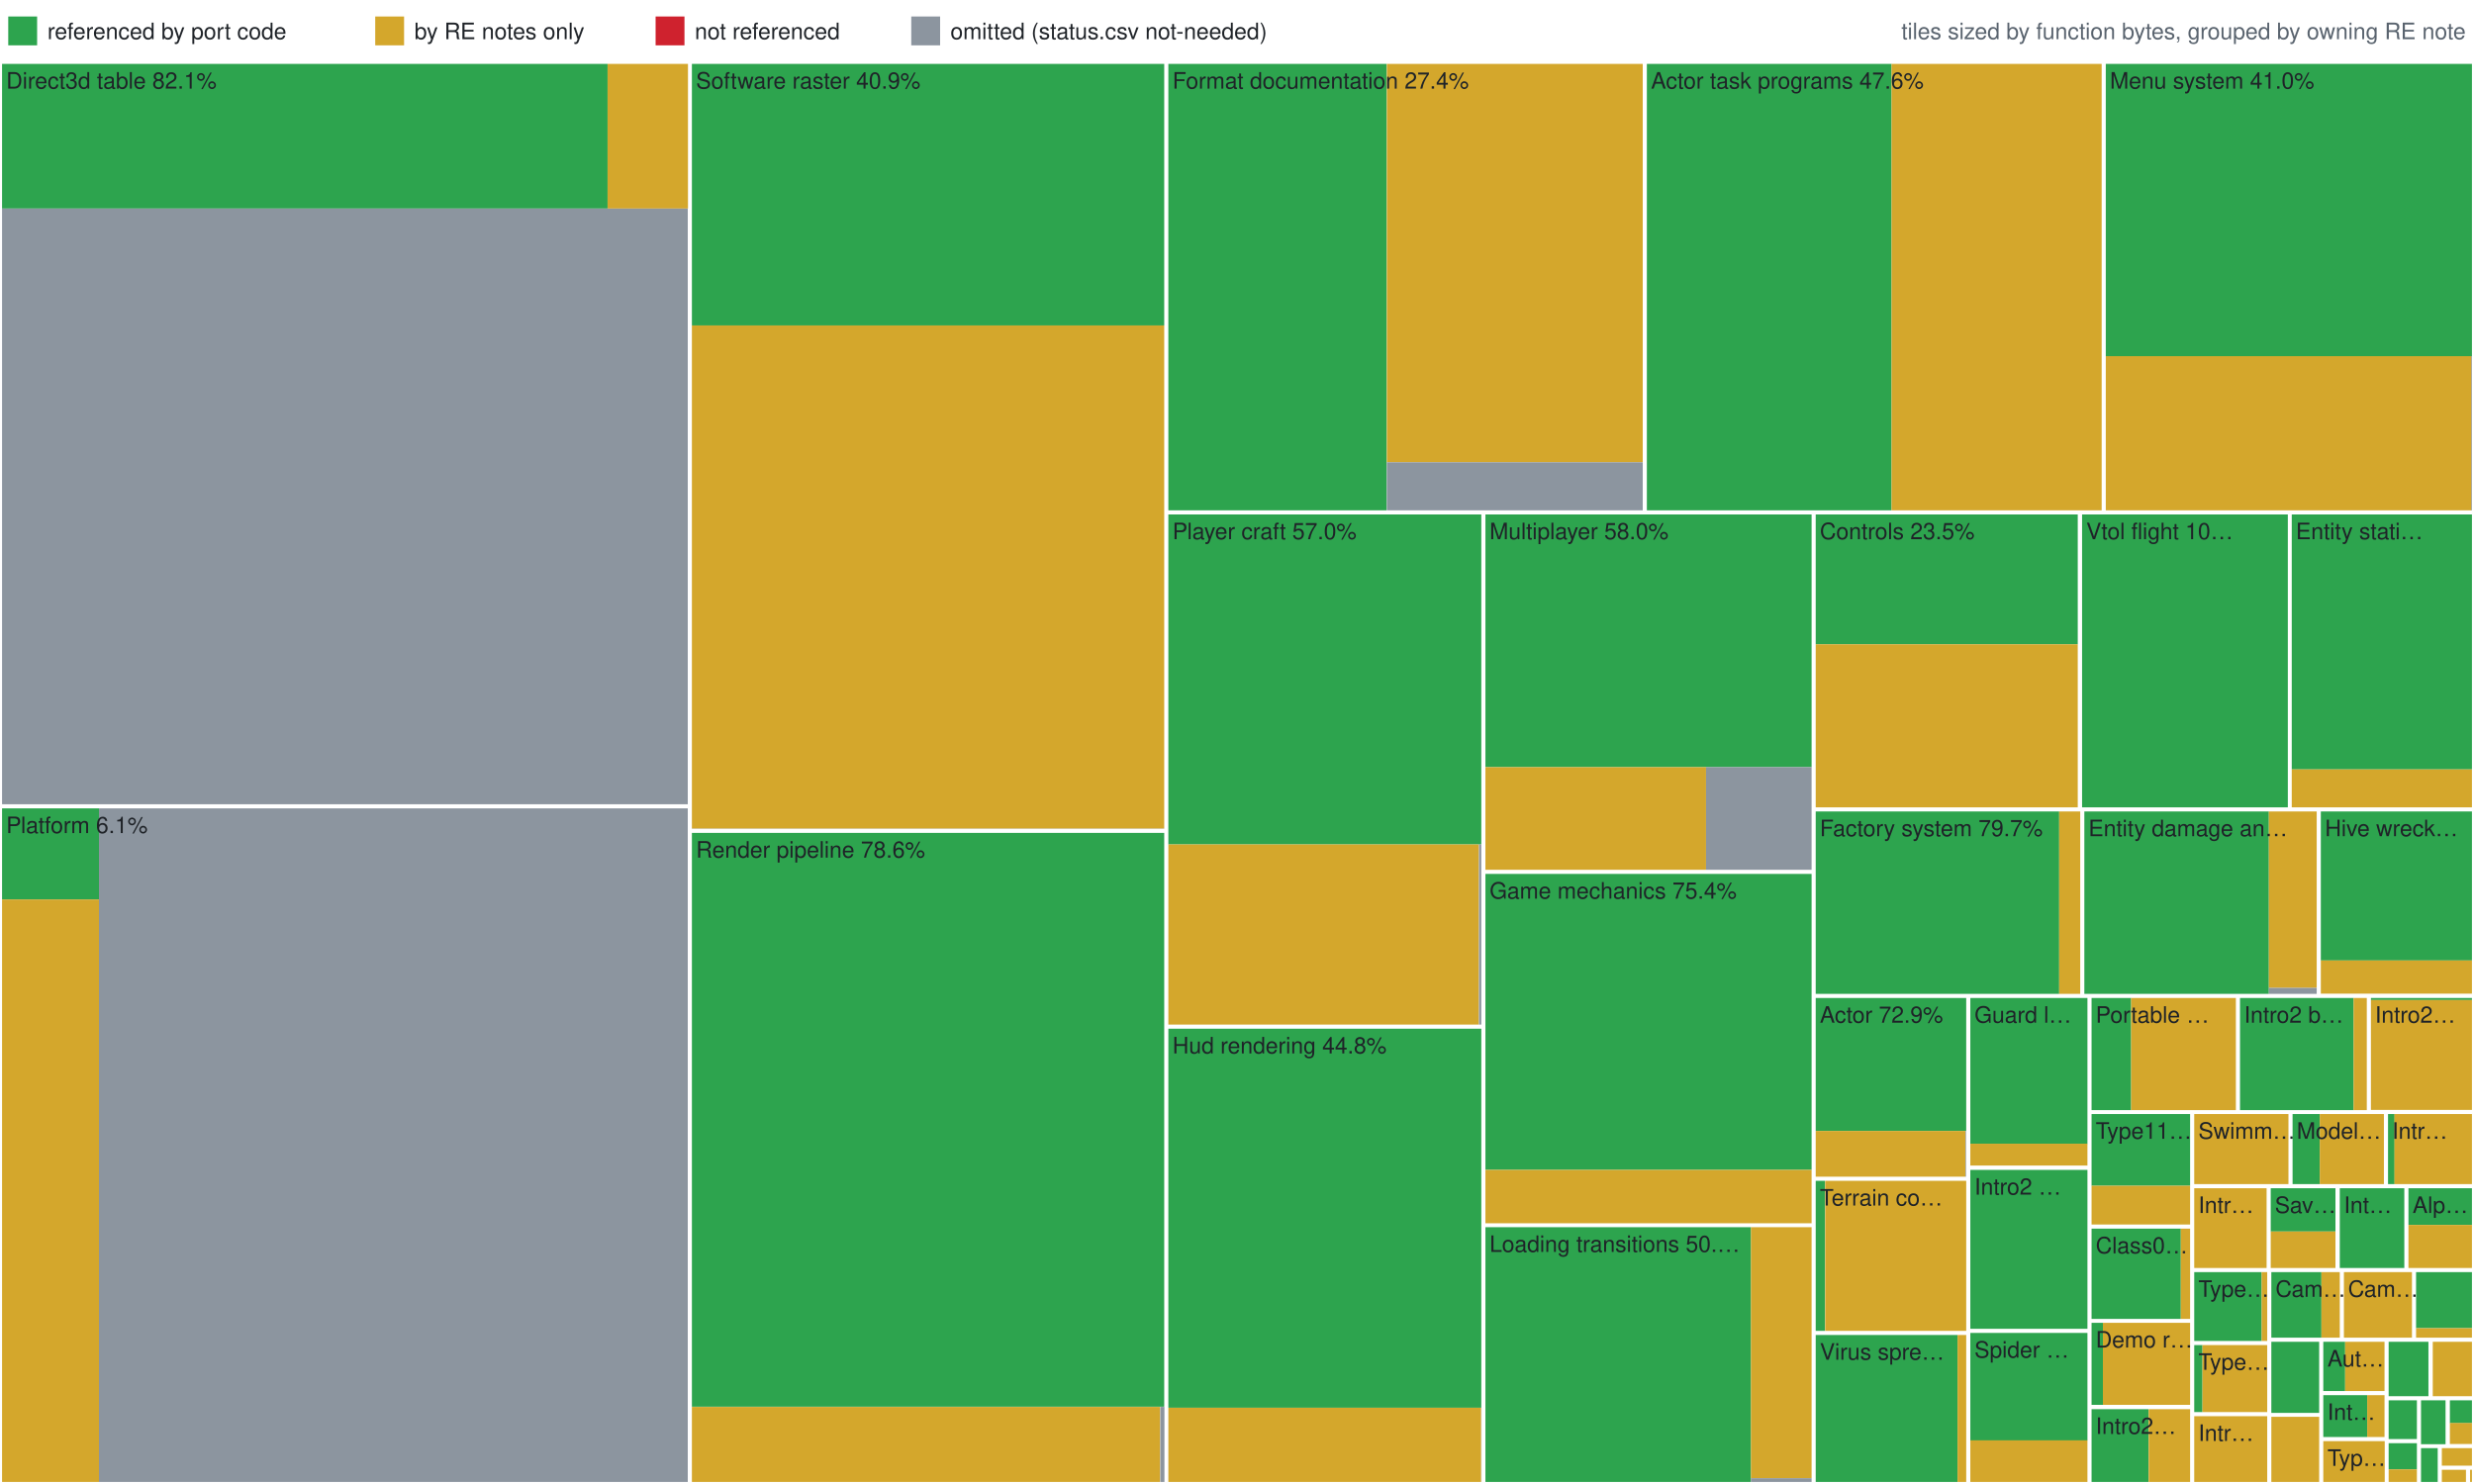
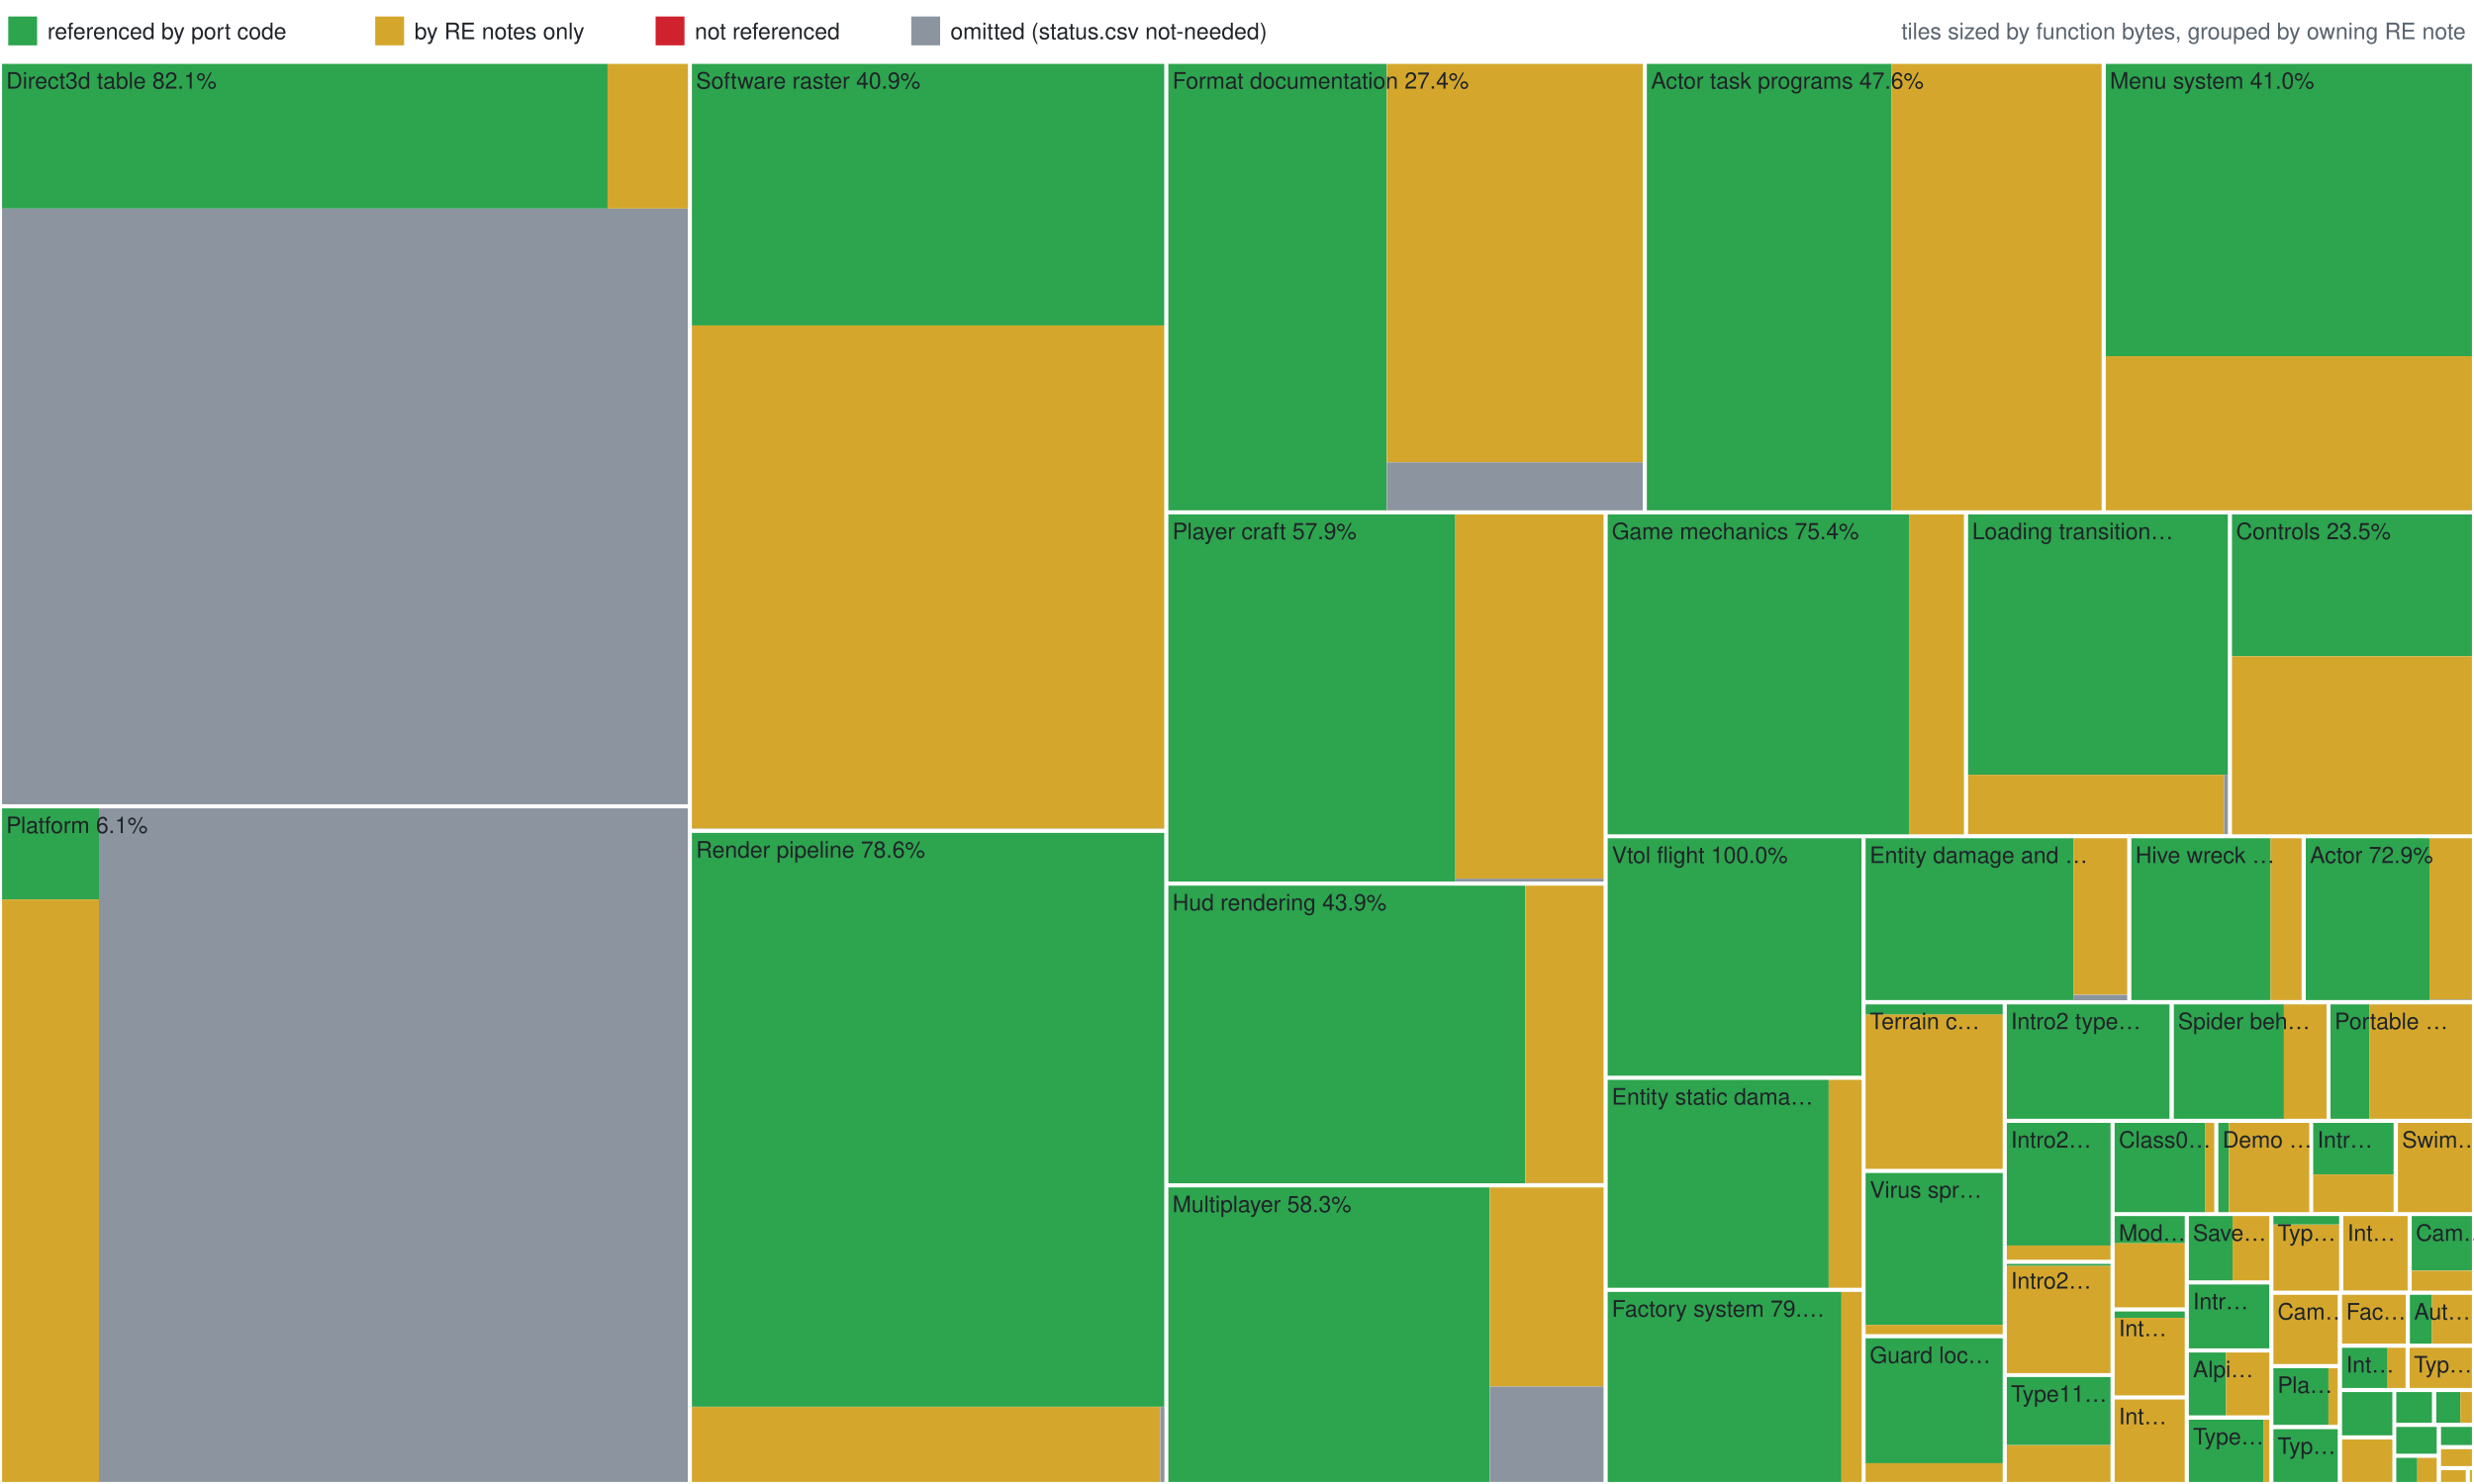
<svg xmlns="http://www.w3.org/2000/svg" width="1200" height="720" viewBox="0 0 1200 720" font-family="Segoe UI, Helvetica, Arial, sans-serif" font-size="11">
  <rect width="1200" height="720" fill="#ffffff" />
  <rect x="4" y="8" width="14" height="14" fill="#2da44e" />
  <text x="23" y="19" fill="#1f2328">referenced by port code</text>
  <rect x="182" y="8" width="14" height="14" fill="#d4a72c" />
  <text x="201" y="19" fill="#1f2328">by RE notes only</text>
  <rect x="318" y="8" width="14" height="14" fill="#cf222e" />
  <text x="337" y="19" fill="#1f2328">not referenced</text>
  <rect x="442" y="8" width="14" height="14" fill="#8c959f" />
  <text x="461" y="19" fill="#1f2328">omitted (status.csv not-needed)</text>
  <text x="1196" y="19" fill="#59636e" text-anchor="end">tiles sized by function bytes, grouped by owning RE note</text>
  <g>
    <rect x="1" y="31" width="293.7" height="70.2" fill="#2da44e" />
    <rect x="294.7" y="31" width="39" height="70.2" fill="#d4a72c" />
    <rect x="1" y="101.2" width="332.6" height="289" fill="#8c959f" />
    <text x="3" y="43" fill="#1f2328">Direct3d table 82.1%</text>
  </g>
  <g>
    <rect x="1" y="392.2" width="47" height="44.2" fill="#2da44e" />
    <rect x="1" y="436.4" width="47" height="282.6" fill="#d4a72c" />
    <rect x="48" y="392.2" width="285.6" height="326.8" fill="#8c959f" />
    <text x="3" y="404.2" fill="#1f2328">Platform 6.1%</text>
  </g>
  <g>
    <rect x="335.6" y="31" width="229.1" height="126.9" fill="#2da44e" />
    <rect x="335.6" y="157.9" width="229.1" height="244.1" fill="#d4a72c" />
    <rect x="335.6" y="402" width="229.1" height="0.1" fill="#8c959f" />
    <text x="337.6" y="43" fill="#1f2328">Software raster 40.9%</text>
  </g>
  <g>
    <rect x="335.6" y="404.1" width="229.1" height="278.4" fill="#2da44e" />
    <rect x="335.6" y="682.6" width="227.1" height="36.4" fill="#d4a72c" />
    <rect x="562.8" y="682.6" width="2" height="36.4" fill="#8c959f" />
    <text x="337.6" y="416.1" fill="#1f2328">Render pipeline 78.6%</text>
  </g>
  <g>
    <rect x="566.7" y="31" width="105.9" height="216.6" fill="#2da44e" />
    <rect x="672.7" y="31" width="124.1" height="193.3" fill="#d4a72c" />
    <rect x="672.7" y="224.3" width="124.1" height="23.3" fill="#8c959f" />
    <text x="568.7" y="43" fill="#1f2328">Format documentation 27.4%</text>
  </g>
  <g>
    <rect x="798.8" y="31" width="118.7" height="216.6" fill="#2da44e" />
    <rect x="917.5" y="31" width="101.9" height="216.6" fill="#d4a72c" />
    <rect x="917.5" y="247.6" width="101.9" height="0" fill="#8c959f" />
    <text x="800.8" y="43" fill="#1f2328">Actor task programs 47.6%</text>
  </g>
  <g>
    <rect x="1021.4" y="31" width="177.6" height="141.8" fill="#2da44e" />
    <rect x="1021.4" y="172.8" width="177.4" height="74.8" fill="#d4a72c" />
    <rect x="1198.7" y="172.8" width="0.3" height="74.8" fill="#8c959f" />
    <text x="1023.4" y="43" fill="#1f2328">Menu system 41.0%</text>
  </g>
  <g>
-     <rect x="566.7" y="249.6" width="151.8" height="160.1" fill="#2da44e" />
-     <rect x="566.7" y="409.7" width="150.6" height="87.4" fill="#d4a72c" />
-     <rect x="717.4" y="409.7" width="1.1" height="87.4" fill="#8c959f" />
-     <text x="568.7" y="261.6" fill="#1f2328">Player craft 57.0%</text>
-   </g>
-   <g>
-     <rect x="566.7" y="499.1" width="151.8" height="183.9" fill="#2da44e" />
-     <rect x="566.7" y="683" width="151.7" height="36" fill="#d4a72c" />
-     <rect x="718.5" y="683" width="0.1" height="36" fill="#8c959f" />
-     <text x="568.7" y="511.1" fill="#1f2328">Hud rendering 44.8%</text>
-   </g>
-   <g>
-     <rect x="720.5" y="249.6" width="158.2" height="122.6" fill="#2da44e" />
-     <rect x="720.5" y="372.2" width="107" height="49.8" fill="#d4a72c" />
-     <rect x="827.5" y="372.2" width="51.2" height="49.8" fill="#8c959f" />
-     <text x="722.5" y="261.6" fill="#1f2328">Multiplayer 58.0%</text>
-   </g>
-   <g>
-     <rect x="720.5" y="424" width="158.2" height="143.6" fill="#2da44e" />
-     <rect x="720.5" y="567.6" width="158.2" height="25.9" fill="#d4a72c" />
-     <text x="722.5" y="436" fill="#1f2328">Game mechanics 75.4%</text>
-   </g>
-   <g>
-     <rect x="720.5" y="595.4" width="128.8" height="123.6" fill="#2da44e" />
-     <rect x="849.3" y="595.4" width="29.4" height="121.8" fill="#d4a72c" />
-     <rect x="849.3" y="717.2" width="29.4" height="1.8" fill="#8c959f" />
-     <text x="722.5" y="607.4" fill="#1f2328">Loading transitions 50.…</text>
-   </g>
-   <g>
-     <rect x="880.7" y="249.6" width="127.1" height="63" fill="#2da44e" />
-     <rect x="880.7" y="312.6" width="127.1" height="79.1" fill="#d4a72c" />
-     <text x="882.7" y="261.6" fill="#1f2328">Controls 23.5%</text>
-   </g>
-   <g>
-     <rect x="1009.9" y="249.6" width="99.8" height="142.1" fill="#2da44e" />
-     <text x="1011.9" y="261.6" fill="#1f2328">Vtol flight 10…</text>
-   </g>
-   <g>
-     <rect x="1111.6" y="249.6" width="87.4" height="123.7" fill="#2da44e" />
-     <rect x="1111.6" y="373.3" width="87.4" height="18.4" fill="#d4a72c" />
-     <text x="1113.6" y="261.6" fill="#1f2328">Entity stati…</text>
-   </g>
-   <g>
-     <rect x="880.7" y="393.7" width="118.1" height="88.5" fill="#2da44e" />
-     <rect x="998.8" y="393.7" width="10.2" height="88.5" fill="#d4a72c" />
-     <text x="882.7" y="405.7" fill="#1f2328">Factory system 79.7%</text>
-   </g>
-   <g>
-     <rect x="1011" y="393.7" width="89.5" height="88.5" fill="#2da44e" />
-     <rect x="1100.5" y="393.7" width="23.2" height="85.6" fill="#d4a72c" />
-     <rect x="1100.5" y="479.3" width="23.2" height="2.9" fill="#8c959f" />
-     <text x="1013" y="405.7" fill="#1f2328">Entity damage an…</text>
-   </g>
-   <g>
-     <rect x="1125.7" y="393.7" width="73.3" height="72.3" fill="#2da44e" />
-     <rect x="1125.7" y="466" width="73.3" height="16.1" fill="#d4a72c" />
-     <text x="1127.7" y="405.7" fill="#1f2328">Hive wreck…</text>
-   </g>
-   <g>
-     <rect x="880.7" y="484.2" width="73" height="64.5" fill="#2da44e" />
-     <rect x="880.7" y="548.7" width="72.6" height="22.2" fill="#d4a72c" />
-     <rect x="953.4" y="548.7" width="0.3" height="22.2" fill="#8c959f" />
-     <text x="882.7" y="496.2" fill="#1f2328">Actor 72.9%</text>
-   </g>
-   <g>
-     <rect x="880.7" y="572.9" width="4.5" height="72.8" fill="#2da44e" />
-     <rect x="885.3" y="572.9" width="68.4" height="72.8" fill="#d4a72c" />
-     <text x="882.7" y="584.9" fill="#1f2328">Terrain co…</text>
-   </g>
-   <g>
-     <rect x="880.7" y="647.7" width="68.8" height="71.3" fill="#2da44e" />
-     <rect x="949.5" y="647.7" width="4.2" height="71.3" fill="#d4a72c" />
-     <text x="882.7" y="659.7" fill="#1f2328">Virus spre…</text>
-   </g>
-   <g>
-     <rect x="955.7" y="484.2" width="56.8" height="70.8" fill="#2da44e" />
-     <rect x="955.7" y="554.9" width="56.8" height="10.6" fill="#d4a72c" />
-     <text x="957.7" y="496.2" fill="#1f2328">Guard l…</text>
-   </g>
-   <g>
-     <rect x="955.7" y="567.6" width="56.8" height="77.1" fill="#2da44e" />
-     <text x="957.7" y="579.6" fill="#1f2328">Intro2 …</text>
-   </g>
-   <g>
-     <rect x="955.7" y="646.7" width="56.8" height="52.2" fill="#2da44e" />
-     <rect x="955.7" y="698.8" width="56.8" height="20.2" fill="#d4a72c" />
-     <text x="957.7" y="658.7" fill="#1f2328">Spider …</text>
-   </g>
-   <g>
-     <rect x="1014.5" y="484.2" width="19.2" height="54.4" fill="#2da44e" />
-     <rect x="1033.7" y="484.2" width="50.8" height="54.4" fill="#d4a72c" />
-     <text x="1016.5" y="496.2" fill="#1f2328">Portable …</text>
-   </g>
-   <g>
-     <rect x="1086.5" y="484.2" width="55.1" height="54.4" fill="#2da44e" />
-     <rect x="1141.6" y="484.2" width="6.4" height="54.4" fill="#d4a72c" />
-     <text x="1088.5" y="496.2" fill="#1f2328">Intro2 b…</text>
-   </g>
-   <g>
-     <rect x="1150" y="484.2" width="49" height="1" fill="#2da44e" />
-     <rect x="1150" y="485.2" width="49" height="53.3" fill="#d4a72c" />
-     <text x="1152" y="496.2" fill="#1f2328">Intro2…</text>
-   </g>
-   <g>
-     <rect x="1014.5" y="540.5" width="47.8" height="34.8" fill="#2da44e" />
-     <rect x="1014.5" y="575.3" width="47.8" height="18.8" fill="#d4a72c" />
-     <text x="1016.5" y="552.5" fill="#1f2328">Type11…</text>
-   </g>
-   <g>
-     <rect x="1014.5" y="596.1" width="43.3" height="43.8" fill="#2da44e" />
-     <rect x="1057.8" y="596.1" width="4.5" height="43.8" fill="#d4a72c" />
-     <text x="1016.5" y="608.1" fill="#1f2328">Class0…</text>
-   </g>
-   <g>
-     <rect x="1014.5" y="641.8" width="5.5" height="39.8" fill="#2da44e" />
-     <rect x="1020" y="641.8" width="42.3" height="39.8" fill="#d4a72c" />
-     <text x="1016.5" y="653.8" fill="#1f2328">Demo r…</text>
-   </g>
-   <g>
-     <rect x="1014.5" y="683.7" width="27.6" height="35.3" fill="#2da44e" />
-     <rect x="1042.2" y="683.7" width="20.1" height="35.3" fill="#d4a72c" />
-     <text x="1016.5" y="695.7" fill="#1f2328">Intro2…</text>
-   </g>
-   <g>
-     <rect x="1064.3" y="540.5" width="45.7" height="34" fill="#d4a72c" />
-     <text x="1066.3" y="552.5" fill="#1f2328">Swimm…</text>
-   </g>
-   <g>
-     <rect x="1112" y="540.5" width="13.2" height="34" fill="#2da44e" />
-     <rect x="1125.2" y="540.5" width="31.1" height="34" fill="#d4a72c" />
-     <text x="1114" y="552.5" fill="#1f2328">Model…</text>
-   </g>
-   <g>
-     <rect x="1158.3" y="540.5" width="3.2" height="34" fill="#2da44e" />
-     <rect x="1161.4" y="540.5" width="37.6" height="34" fill="#d4a72c" />
-     <text x="1160.3" y="552.5" fill="#1f2328">Intr…</text>
-   </g>
-   <g>
-     <rect x="1064.3" y="576.5" width="35.1" height="38.7" fill="#d4a72c" />
-     <text x="1066.3" y="588.5" fill="#1f2328">Intr…</text>
-   </g>
-   <g>
-     <rect x="1101.4" y="576.5" width="31.4" height="21" fill="#2da44e" />
-     <rect x="1101.4" y="597.5" width="31.4" height="17.7" fill="#d4a72c" />
-     <text x="1103.4" y="588.5" fill="#1f2328">Sav…</text>
-   </g>
-   <g>
-     <rect x="1134.9" y="576.5" width="31.3" height="38.7" fill="#2da44e" />
-     <text x="1136.9" y="588.5" fill="#1f2328">Int…</text>
-   </g>
-   <g>
-     <rect x="1168.2" y="576.5" width="30.8" height="17.8" fill="#2da44e" />
-     <rect x="1168.2" y="594.3" width="30.8" height="20.9" fill="#d4a72c" />
-     <text x="1170.2" y="588.5" fill="#1f2328">Alp…</text>
-   </g>
-   <g>
-     <rect x="1064.3" y="617.2" width="32.7" height="33.4" fill="#2da44e" />
-     <rect x="1097" y="617.2" width="2.7" height="33.4" fill="#d4a72c" />
-     <text x="1066.3" y="629.2" fill="#1f2328">Type…</text>
-   </g>
-   <g>
-     <rect x="1064.3" y="652.6" width="4" height="32.5" fill="#2da44e" />
-     <rect x="1068.3" y="652.6" width="31.4" height="32.5" fill="#d4a72c" />
-     <text x="1066.3" y="664.6" fill="#1f2328">Type…</text>
-   </g>
-   <g>
-     <rect x="1064.3" y="687.1" width="35.4" height="31.9" fill="#d4a72c" />
-     <text x="1066.3" y="699.1" fill="#1f2328">Intr…</text>
-   </g>
-   <g>
-     <rect x="1101.7" y="617.2" width="24.3" height="31.8" fill="#2da44e" />
-     <rect x="1126" y="617.2" width="8.9" height="31.8" fill="#d4a72c" />
-     <text x="1103.7" y="629.2" fill="#1f2328">Cam…</text>
-   </g>
-   <g>
-     <rect x="1136.9" y="617.2" width="33" height="31.8" fill="#d4a72c" />
-     <text x="1138.9" y="629.2" fill="#1f2328">Cam…</text>
-   </g>
-   <g>
-     <rect x="1171.9" y="617.2" width="27.1" height="27.2" fill="#2da44e" />
-     <rect x="1171.9" y="644.4" width="27.1" height="4.6" fill="#d4a72c" />
-   </g>
-   <g>
-     <rect x="1101.7" y="651" width="23.2" height="34.5" fill="#2da44e" />
-   </g>
-   <g>
-     <rect x="1101.7" y="687.4" width="23.2" height="31.6" fill="#d4a72c" />
-   </g>
-   <g>
-     <rect x="1126.9" y="651" width="10.6" height="23.9" fill="#2da44e" />
-     <rect x="1137.5" y="651" width="19.1" height="23.9" fill="#d4a72c" />
-     <text x="1128.9" y="663" fill="#1f2328">Aut…</text>
-   </g>
-   <g>
-     <rect x="1126.9" y="676.9" width="21.3" height="20.3" fill="#2da44e" />
-     <rect x="1148.2" y="676.9" width="8.4" height="20.3" fill="#d4a72c" />
-     <text x="1128.9" y="688.9" fill="#1f2328">Int…</text>
-   </g>
-   <g>
-     <rect x="1126.9" y="699.2" width="29.8" height="19.8" fill="#d4a72c" />
-     <text x="1128.9" y="711.2" fill="#1f2328">Typ…</text>
-   </g>
-   <g>
-     <rect x="1158.6" y="651" width="19.3" height="26.4" fill="#2da44e" />
-   </g>
-   <g>
-     <rect x="1180" y="651" width="19" height="26.4" fill="#d4a72c" />
-   </g>
-   <g>
-     <rect x="1158.6" y="679.4" width="13.7" height="18.8" fill="#2da44e" />
-   </g>
-   <g>
-     <rect x="1158.6" y="700.2" width="13.7" height="12.7" fill="#2da44e" />
-     <rect x="1158.6" y="712.9" width="13.7" height="6.1" fill="#d4a72c" />
-   </g>
-   <g>
-     <rect x="1174.3" y="679.4" width="11.9" height="21.3" fill="#2da44e" />
-   </g>
-   <g>
-     <rect x="1188.3" y="679.4" width="10.7" height="11.1" fill="#2da44e" />
-     <rect x="1188.3" y="690.4" width="10.7" height="10.2" fill="#d4a72c" />
-   </g>
-   <g>
-     <rect x="1174.3" y="702.6" width="8.1" height="16.4" fill="#2da44e" />
-   </g>
-   <g>
-     <rect x="1184.4" y="702.6" width="14.6" height="8.5" fill="#d4a72c" />
-   </g>
-   <g>
-     <rect x="1184.4" y="713.1" width="11.7" height="5.9" fill="#d4a72c" />
-   </g>
-   <g>
-     <rect x="1198.1" y="713.1" width="0.9" height="5.9" fill="#d4a72c" />
+     <rect x="566.7" y="249.6" width="139.2" height="178.1" fill="#2da44e" />
+     <rect x="705.9" y="249.6" width="71.9" height="176.7" fill="#d4a72c" />
+     <rect x="705.9" y="426.3" width="71.9" height="1.4" fill="#8c959f" />
+     <text x="568.7" y="261.6" fill="#1f2328">Player craft 57.9%</text>
+   </g>
+   <g>
+     <rect x="566.7" y="429.7" width="173.2" height="144.4" fill="#2da44e" />
+     <rect x="740" y="429.7" width="37.8" height="144.3" fill="#d4a72c" />
+     <rect x="740" y="574" width="37.8" height="0.1" fill="#8c959f" />
+     <text x="568.7" y="441.7" fill="#1f2328">Hud rendering 43.9%</text>
+   </g>
+   <g>
+     <rect x="566.7" y="576.1" width="155.9" height="142.9" fill="#2da44e" />
+     <rect x="722.7" y="576.1" width="55.1" height="96.6" fill="#d4a72c" />
+     <rect x="722.7" y="672.7" width="55.1" height="46.3" fill="#8c959f" />
+     <text x="568.7" y="588.1" fill="#1f2328">Multiplayer 58.3%</text>
+   </g>
+   <g>
+     <rect x="779.8" y="249.6" width="146.4" height="155.2" fill="#2da44e" />
+     <rect x="926.2" y="249.6" width="26.4" height="155.2" fill="#d4a72c" />
+     <text x="781.8" y="261.6" fill="#1f2328">Game mechanics 75.4%</text>
+   </g>
+   <g>
+     <rect x="954.6" y="249.6" width="126" height="126.3" fill="#2da44e" />
+     <rect x="954.6" y="375.9" width="124.2" height="28.8" fill="#d4a72c" />
+     <rect x="1078.8" y="375.9" width="1.8" height="28.8" fill="#8c959f" />
+     <text x="956.6" y="261.6" fill="#1f2328">Loading transition…</text>
+   </g>
+   <g>
+     <rect x="1082.6" y="249.6" width="116.4" height="68.8" fill="#2da44e" />
+     <rect x="1082.6" y="318.4" width="116.4" height="86.4" fill="#d4a72c" />
+     <text x="1084.6" y="261.6" fill="#1f2328">Controls 23.5%</text>
+   </g>
+   <g>
+     <rect x="779.8" y="406.7" width="123.1" height="115.2" fill="#2da44e" />
+     <text x="781.8" y="418.7" fill="#1f2328">Vtol flight 100.0%</text>
+   </g>
+   <g>
+     <rect x="779.8" y="523.9" width="107.2" height="100.9" fill="#2da44e" />
+     <rect x="887" y="523.9" width="16" height="100.9" fill="#d4a72c" />
+     <text x="781.8" y="535.9" fill="#1f2328">Entity static dama…</text>
+   </g>
+   <g>
+     <rect x="779.8" y="626.8" width="113.4" height="92.2" fill="#2da44e" />
+     <rect x="893.2" y="626.8" width="9.8" height="92.2" fill="#d4a72c" />
+     <text x="781.8" y="638.8" fill="#1f2328">Factory system 79.…</text>
+   </g>
+   <g>
+     <rect x="904.9" y="406.7" width="100.8" height="78.5" fill="#2da44e" />
+     <rect x="1005.7" y="406.7" width="26.1" height="75.9" fill="#d4a72c" />
+     <rect x="1005.7" y="482.7" width="26.1" height="2.6" fill="#8c959f" />
+     <text x="906.9" y="418.7" fill="#1f2328">Entity damage and …</text>
+   </g>
+   <g>
+     <rect x="1033.8" y="406.7" width="67.5" height="78.5" fill="#2da44e" />
+     <rect x="1101.3" y="406.7" width="15.1" height="78.5" fill="#d4a72c" />
+     <text x="1035.8" y="418.7" fill="#1f2328">Hive wreck …</text>
+   </g>
+   <g>
+     <rect x="1118.4" y="406.7" width="60" height="78.5" fill="#2da44e" />
+     <rect x="1178.4" y="406.7" width="20.6" height="78.2" fill="#d4a72c" />
+     <rect x="1178.4" y="484.9" width="20.6" height="0.3" fill="#8c959f" />
+     <text x="1120.4" y="418.7" fill="#1f2328">Actor 72.9%</text>
+   </g>
+   <g>
+     <rect x="904.9" y="487.3" width="66.5" height="5" fill="#2da44e" />
+     <rect x="904.9" y="492.2" width="66.5" height="74.9" fill="#d4a72c" />
+     <text x="906.9" y="499.3" fill="#1f2328">Terrain c…</text>
+   </g>
+   <g>
+     <rect x="904.9" y="569.1" width="66.5" height="73.7" fill="#2da44e" />
+     <rect x="904.9" y="642.8" width="66.5" height="4.5" fill="#d4a72c" />
+     <text x="906.9" y="581.1" fill="#1f2328">Virus spr…</text>
+   </g>
+   <g>
+     <rect x="904.9" y="649.3" width="66.5" height="60.6" fill="#2da44e" />
+     <rect x="904.9" y="709.9" width="66.5" height="9.1" fill="#d4a72c" />
+     <text x="906.9" y="661.3" fill="#1f2328">Guard loc…</text>
+   </g>
+   <g>
+     <rect x="973.4" y="487.3" width="78.9" height="55.5" fill="#2da44e" />
+     <text x="975.4" y="499.3" fill="#1f2328">Intro2 type…</text>
+   </g>
+   <g>
+     <rect x="1054.4" y="487.3" width="53.4" height="55.5" fill="#2da44e" />
+     <rect x="1107.8" y="487.3" width="20.7" height="55.5" fill="#d4a72c" />
+     <text x="1056.4" y="499.3" fill="#1f2328">Spider beh…</text>
+   </g>
+   <g>
+     <rect x="1130.4" y="487.3" width="18.8" height="55.5" fill="#2da44e" />
+     <rect x="1149.2" y="487.3" width="49.8" height="55.5" fill="#d4a72c" />
+     <text x="1132.4" y="499.3" fill="#1f2328">Portable …</text>
+   </g>
+   <g>
+     <rect x="973.4" y="544.8" width="50.3" height="59.5" fill="#2da44e" />
+     <rect x="973.4" y="604.3" width="50.3" height="6.9" fill="#d4a72c" />
+     <text x="975.4" y="556.8" fill="#1f2328">Intro2…</text>
+   </g>
+   <g>
+     <rect x="973.4" y="613.2" width="50.3" height="1" fill="#2da44e" />
+     <rect x="973.4" y="614.2" width="50.3" height="52" fill="#d4a72c" />
+     <text x="975.4" y="625.2" fill="#1f2328">Intro2…</text>
+   </g>
+   <g>
+     <rect x="973.4" y="668.1" width="50.3" height="33" fill="#2da44e" />
+     <rect x="973.4" y="701.2" width="50.3" height="17.8" fill="#d4a72c" />
+     <text x="975.4" y="680.1" fill="#1f2328">Type11…</text>
+   </g>
+   <g>
+     <rect x="1025.7" y="544.8" width="43.8" height="43.3" fill="#2da44e" />
+     <rect x="1069.5" y="544.8" width="4.5" height="43.3" fill="#d4a72c" />
+     <text x="1027.7" y="556.8" fill="#1f2328">Class0…</text>
+   </g>
+   <g>
+     <rect x="1076" y="544.8" width="5" height="43.3" fill="#2da44e" />
+     <rect x="1081.1" y="544.8" width="39" height="43.3" fill="#d4a72c" />
+     <text x="1078" y="556.8" fill="#1f2328">Demo …</text>
+   </g>
+   <g>
+     <rect x="1122" y="544.8" width="39" height="25" fill="#2da44e" />
+     <rect x="1122" y="569.8" width="39" height="18.2" fill="#d4a72c" />
+     <text x="1124" y="556.8" fill="#1f2328">Intr…</text>
+   </g>
+   <g>
+     <rect x="1163.1" y="544.8" width="35.9" height="43.3" fill="#d4a72c" />
+     <text x="1165.1" y="556.8" fill="#1f2328">Swim…</text>
+   </g>
+   <g>
+     <rect x="1025.7" y="590" width="34" height="13.2" fill="#2da44e" />
+     <rect x="1025.7" y="603.2" width="34" height="31.1" fill="#d4a72c" />
+     <text x="1027.7" y="602" fill="#1f2328">Mod…</text>
+   </g>
+   <g>
+     <rect x="1025.7" y="636.3" width="34" height="3.2" fill="#2da44e" />
+     <rect x="1025.7" y="639.4" width="34" height="37.6" fill="#d4a72c" />
+     <text x="1027.7" y="648.3" fill="#1f2328">Int…</text>
+   </g>
+   <g>
+     <rect x="1025.7" y="679" width="34" height="40" fill="#d4a72c" />
+     <text x="1027.7" y="691" fill="#1f2328">Int…</text>
+   </g>
+   <g>
+     <rect x="1061.7" y="590" width="21.2" height="31.2" fill="#2da44e" />
+     <rect x="1082.9" y="590" width="17.8" height="31.2" fill="#d4a72c" />
+     <text x="1063.7" y="602" fill="#1f2328">Save…</text>
+   </g>
+   <g>
+     <rect x="1061.7" y="623.2" width="39" height="31" fill="#2da44e" />
+     <text x="1063.7" y="635.2" fill="#1f2328">Intr…</text>
+   </g>
+   <g>
+     <rect x="1061.7" y="656.2" width="18" height="30.5" fill="#2da44e" />
+     <rect x="1079.7" y="656.2" width="21" height="30.5" fill="#d4a72c" />
+     <text x="1063.7" y="668.2" fill="#1f2328">Alpi…</text>
+   </g>
+   <g>
+     <rect x="1061.7" y="688.8" width="36.1" height="30.2" fill="#2da44e" />
+     <rect x="1097.8" y="688.8" width="2.9" height="30.2" fill="#d4a72c" />
+     <text x="1063.7" y="700.8" fill="#1f2328">Type…</text>
+   </g>
+   <g>
+     <rect x="1102.7" y="590" width="31.9" height="4.1" fill="#2da44e" />
+     <rect x="1102.7" y="594.2" width="31.9" height="32" fill="#d4a72c" />
+     <text x="1104.7" y="602" fill="#1f2328">Typ…</text>
+   </g>
+   <g>
+     <rect x="1136.6" y="590" width="31.2" height="36.1" fill="#d4a72c" />
+     <text x="1138.6" y="602" fill="#1f2328">Int…</text>
+   </g>
+   <g>
+     <rect x="1169.8" y="590" width="29.2" height="26.4" fill="#2da44e" />
+     <rect x="1169.8" y="616.5" width="29.2" height="9.7" fill="#d4a72c" />
+     <text x="1171.8" y="602" fill="#1f2328">Cam…</text>
+   </g>
+   <g>
+     <rect x="1102.7" y="628.2" width="31.2" height="33.6" fill="#d4a72c" />
+     <text x="1104.7" y="640.2" fill="#1f2328">Cam…</text>
+   </g>
+   <g>
+     <rect x="1102.7" y="663.8" width="26.7" height="27.5" fill="#2da44e" />
+     <rect x="1129.4" y="663.8" width="4.5" height="27.5" fill="#d4a72c" />
+     <text x="1104.7" y="675.8" fill="#1f2328">Pla…</text>
+   </g>
+   <g>
+     <rect x="1102.7" y="693.4" width="31.2" height="25.6" fill="#2da44e" />
+     <text x="1104.7" y="705.4" fill="#1f2328">Typ…</text>
+   </g>
+   <g>
+     <rect x="1136" y="628.2" width="30.9" height="23.7" fill="#d4a72c" />
+     <text x="1138" y="640.2" fill="#1f2328">Fac…</text>
+   </g>
+   <g>
+     <rect x="1168.9" y="628.2" width="10.7" height="23.7" fill="#2da44e" />
+     <rect x="1179.6" y="628.2" width="19.4" height="23.7" fill="#d4a72c" />
+     <text x="1170.9" y="640.2" fill="#1f2328">Aut…</text>
+   </g>
+   <g>
+     <rect x="1136" y="653.9" width="22.1" height="19.5" fill="#2da44e" />
+     <rect x="1158.1" y="653.9" width="8.7" height="19.5" fill="#d4a72c" />
+     <text x="1138" y="665.9" fill="#1f2328">Int…</text>
+   </g>
+   <g>
+     <rect x="1168.8" y="653.9" width="30.2" height="19.5" fill="#d4a72c" />
+     <text x="1170.8" y="665.9" fill="#1f2328">Typ…</text>
+   </g>
+   <g>
+     <rect x="1136" y="675.4" width="24.4" height="21" fill="#2da44e" />
+   </g>
+   <g>
+     <rect x="1136" y="698.4" width="24.4" height="20.6" fill="#d4a72c" />
+   </g>
+   <g>
+     <rect x="1162.3" y="675.4" width="17.3" height="14.9" fill="#2da44e" />
+   </g>
+   <g>
+     <rect x="1181.7" y="675.4" width="11.7" height="14.9" fill="#2da44e" />
+     <rect x="1193.4" y="675.4" width="5.6" height="14.9" fill="#d4a72c" />
+   </g>
+   <g>
+     <rect x="1162.3" y="692.3" width="19.6" height="13" fill="#2da44e" />
+   </g>
+   <g>
+     <rect x="1162.3" y="707.3" width="10.2" height="11.7" fill="#2da44e" />
+     <rect x="1172.5" y="707.3" width="9.4" height="11.7" fill="#d4a72c" />
+   </g>
+   <g>
+     <rect x="1184" y="692.3" width="15" height="8.8" fill="#2da44e" />
+   </g>
+   <g>
+     <rect x="1184" y="703.1" width="15" height="8.2" fill="#d4a72c" />
+   </g>
+   <g>
+     <rect x="1184" y="713.3" width="12" height="5.7" fill="#d4a72c" />
+   </g>
+   <g>
+     <rect x="1198" y="713.3" width="1" height="5.7" fill="#d4a72c" />
  </g>
</svg>
